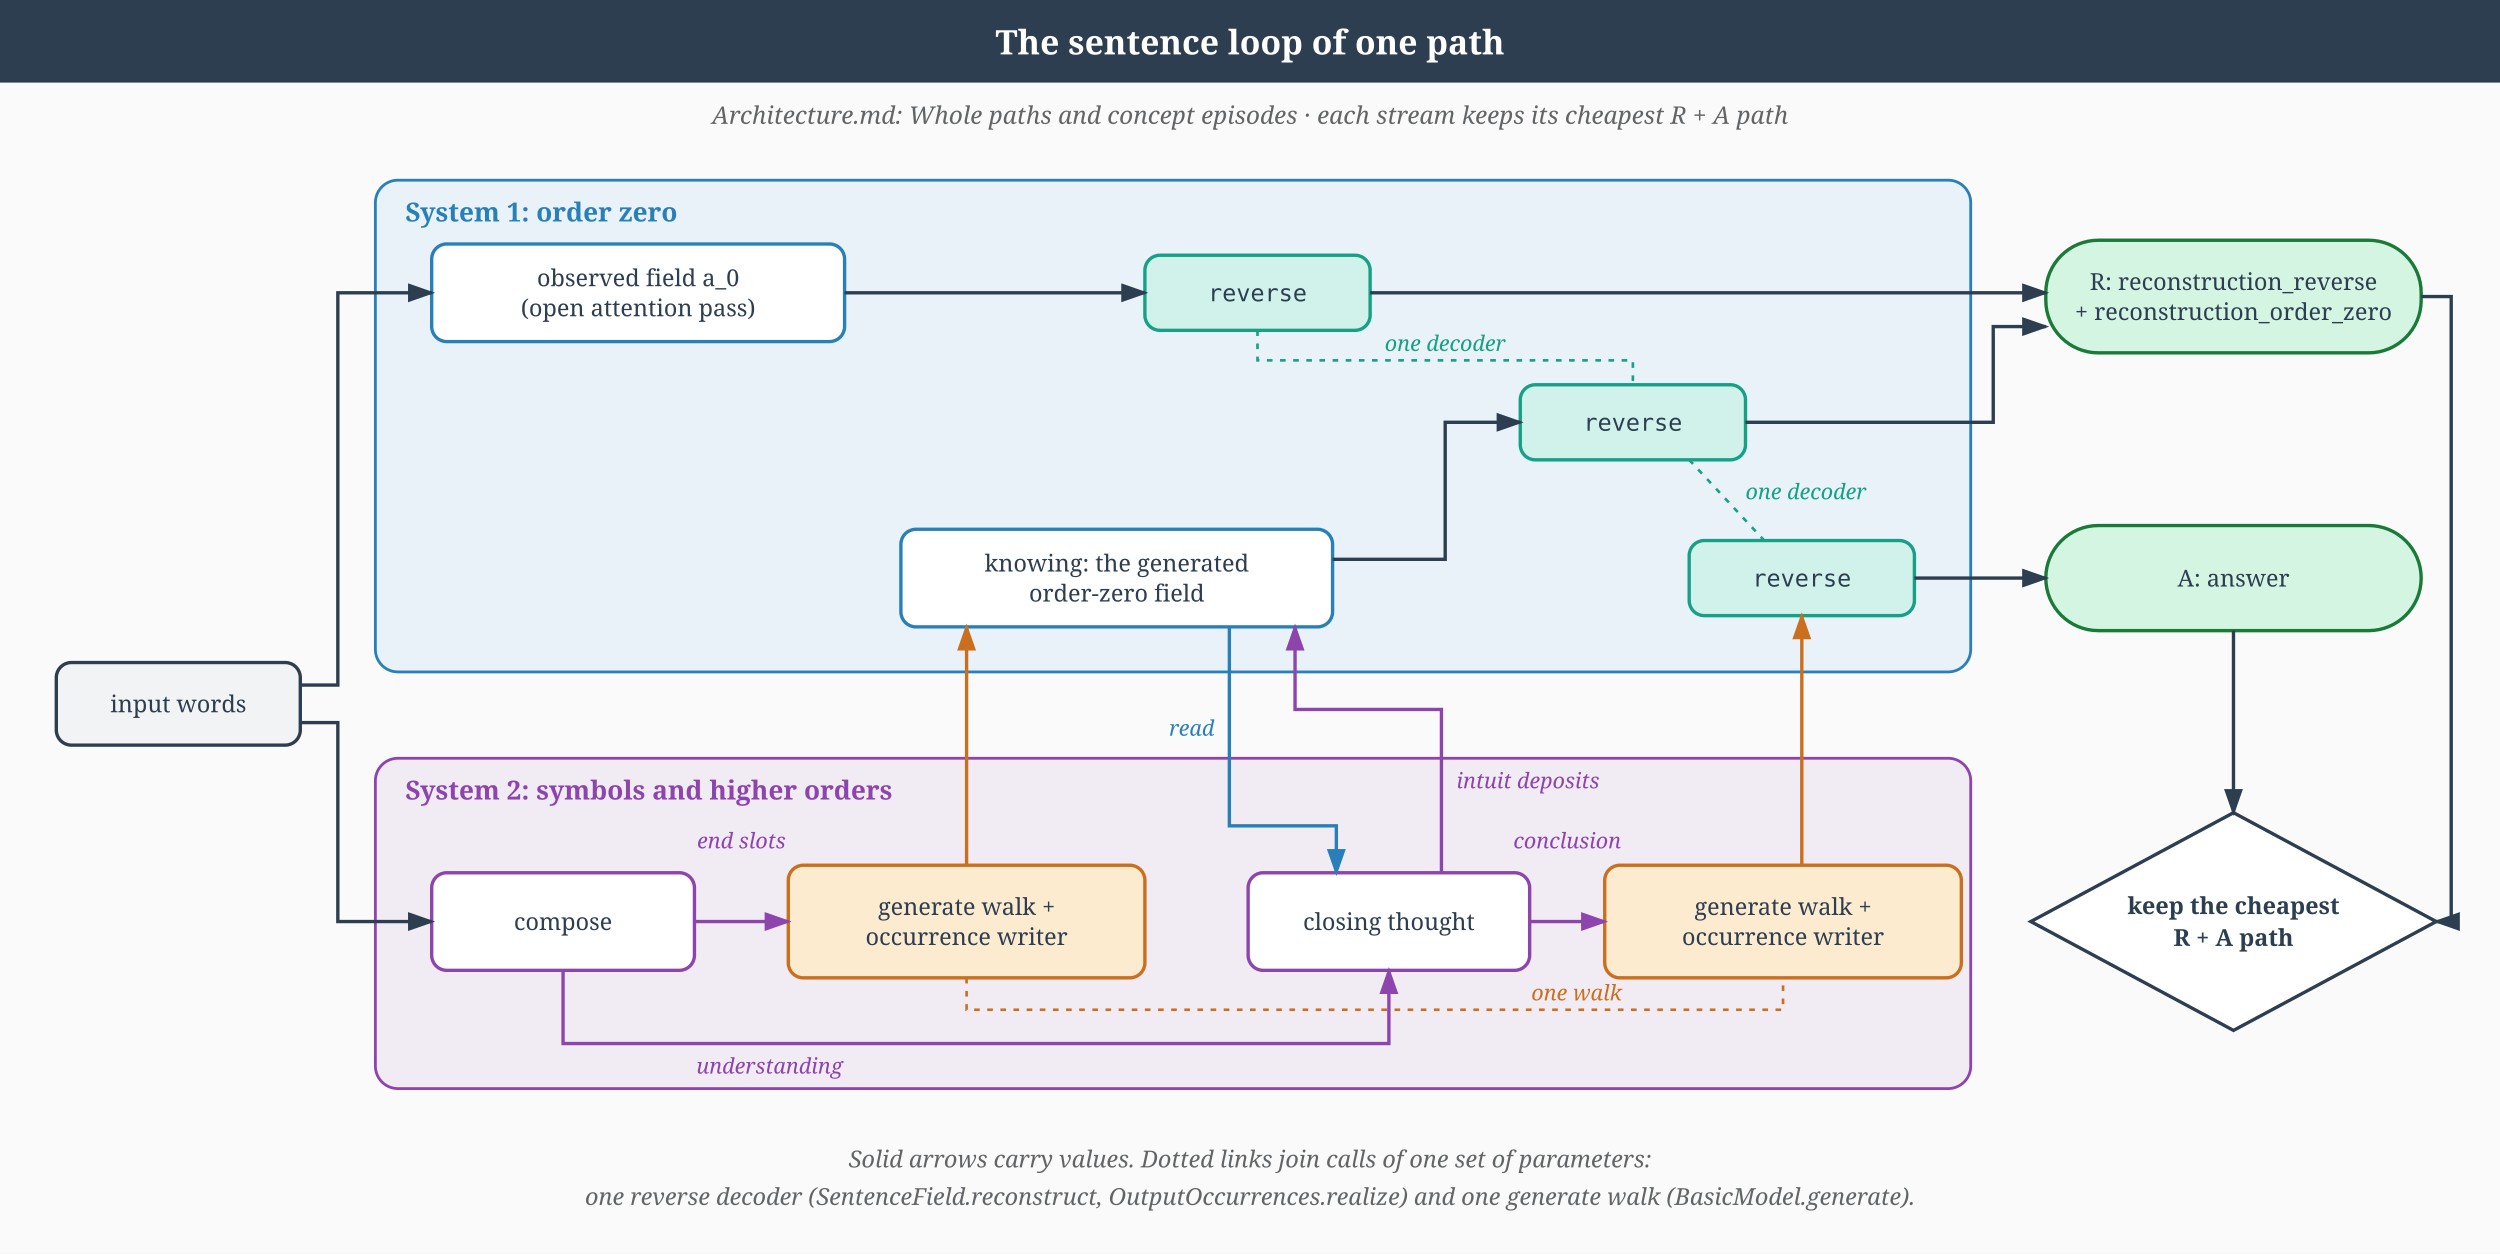
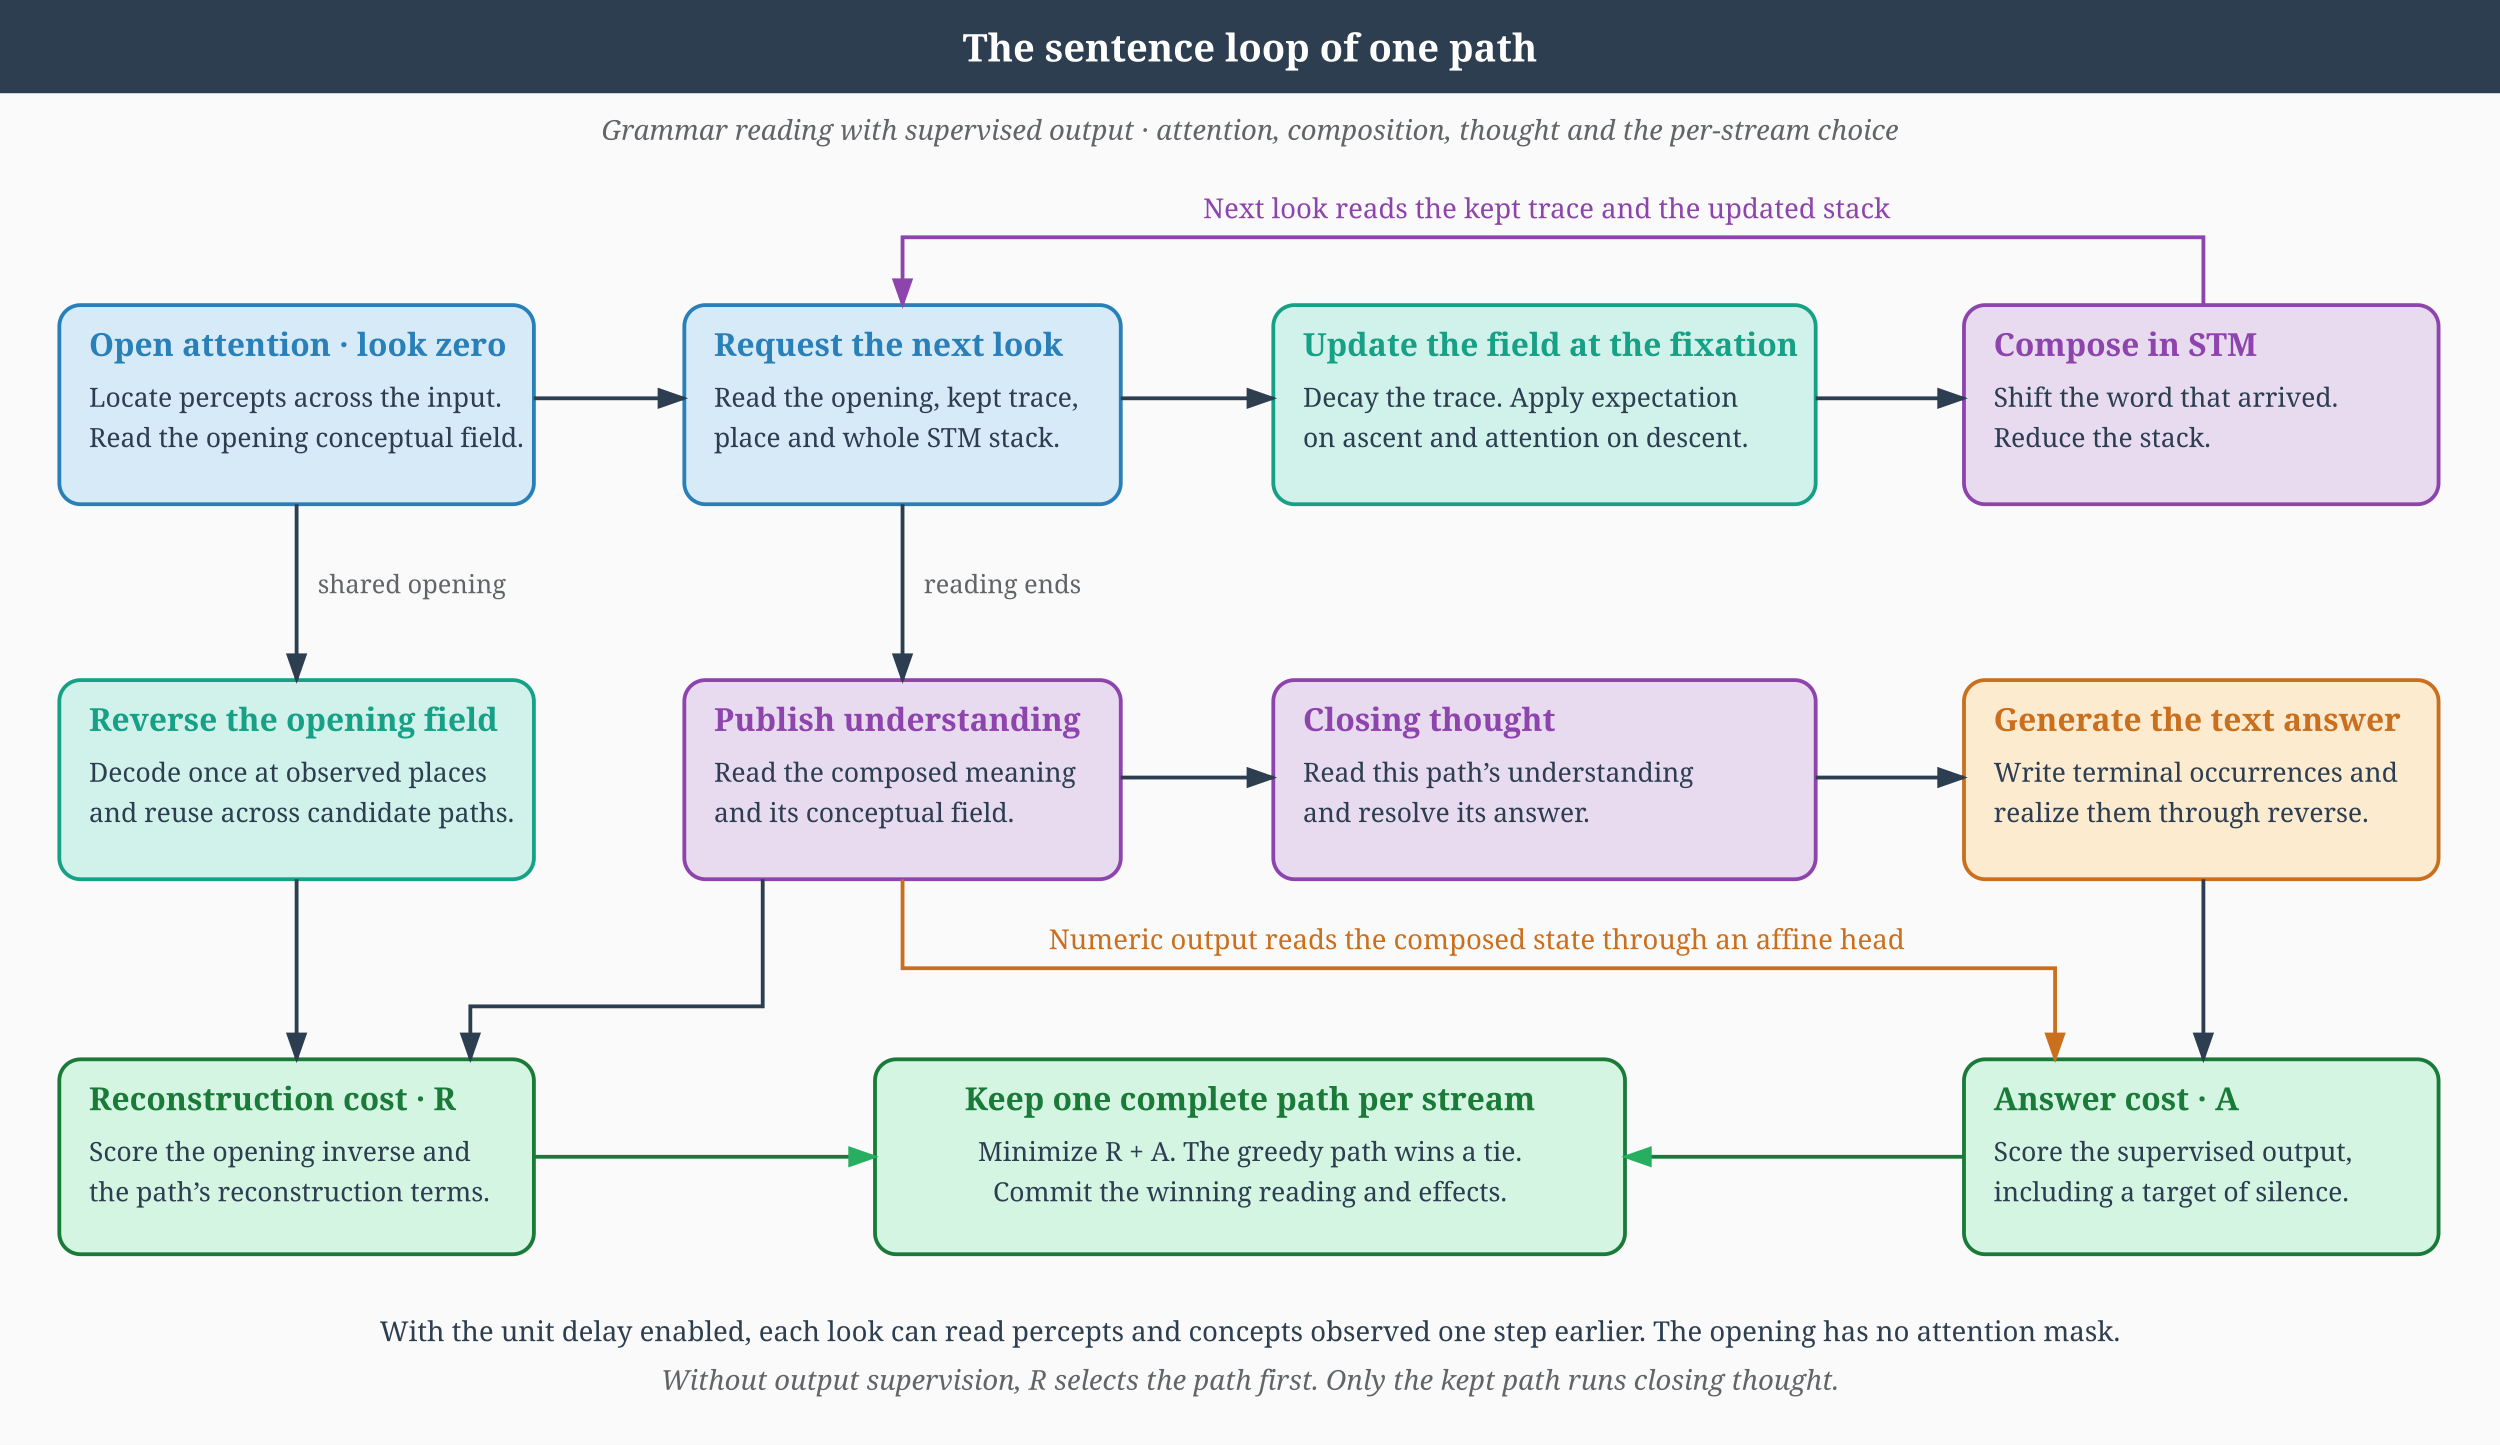
- <svg xmlns="http://www.w3.org/2000/svg" width="1332" height="668" font-family="Georgia, serif">
-   <rect width="1332" height="668" fill="#fafafa" />
+ <svg xmlns="http://www.w3.org/2000/svg" viewBox="0 0 1180 682" width="1180" height="682" font-family="Georgia, serif">
+   <rect width="1180" height="682" fill="#fafafa" />
  <defs>
    <marker id="arrd" markerWidth="8" markerHeight="5.6" refX="7" refY="2.8" orient="auto">
      <polygon points="0 0, 8 2.8, 0 5.6" fill="#2c3e50" />
    </marker>
    <marker id="arrb" markerWidth="8" markerHeight="5.6" refX="7" refY="2.8" orient="auto">
      <polygon points="0 0, 8 2.8, 0 5.6" fill="#2980b9" />
    </marker>
    <marker id="arrg" markerWidth="8" markerHeight="5.6" refX="7" refY="2.8" orient="auto">
      <polygon points="0 0, 8 2.8, 0 5.6" fill="#27ae60" />
    </marker>
    <marker id="arro" markerWidth="8" markerHeight="5.6" refX="7" refY="2.8" orient="auto">
      <polygon points="0 0, 8 2.8, 0 5.6" fill="#ca6f1e" />
    </marker>
    <marker id="arrp" markerWidth="8" markerHeight="5.6" refX="7" refY="2.8" orient="auto">
      <polygon points="0 0, 8 2.8, 0 5.6" fill="#8e44ad" />
    </marker>
    <marker id="arrr" markerWidth="8" markerHeight="5.6" refX="7" refY="2.8" orient="auto">
      <polygon points="0 0, 8 2.8, 0 5.6" fill="#c0392b" />
    </marker>
    <marker id="arrt" markerWidth="8" markerHeight="5.6" refX="7" refY="2.8" orient="auto">
      <polygon points="0 0, 8 2.8, 0 5.6" fill="#16a085" />
    </marker>
  </defs>
-   <rect x="0" y="0" width="1332" height="44" fill="#2c3e50" fill-opacity="1.0" rx="0" />
-   <text x="666" y="29" text-anchor="middle" font-size="18" fill="white" font-weight="bold">The sentence loop of one path</text>
-   <text x="666" y="66" text-anchor="middle" font-size="13" fill="#626567" font-style="italic">Architecture.md: Whole paths and concept episodes · each stream keeps its cheapest R + A path</text>
-   <rect x="200" y="96" width="850" height="262" fill="#d6eaf8" fill-opacity="0.45" rx="12" stroke="#2980b9" stroke-width="1.5" />
-   <text x="216" y="118" text-anchor="start" font-size="14" fill="#2980b9" font-weight="bold">System 1: order zero</text>
-   <rect x="200" y="404" width="850" height="176" fill="#e8daef" fill-opacity="0.45" rx="12" stroke="#8e44ad" stroke-width="1.5" />
-   <text x="216" y="426" text-anchor="start" font-size="14" fill="#8e44ad" font-weight="bold">System 2: symbols and higher orders</text>
-   <rect x="30" y="353" width="130" height="44" fill="#f2f3f4" fill-opacity="1.0" rx="8" stroke="#2c3e50" stroke-width="1.8" />
-   <text x="95.0" y="379.5" text-anchor="middle" font-size="12.5" fill="#2c3e50">input words</text>
-   <rect x="230" y="130" width="220" height="52" fill="#fff" fill-opacity="1.0" rx="8" stroke="#2980b9" stroke-width="1.8" />
-   <text x="340.0" y="152.5" text-anchor="middle" font-size="12.5" fill="#2c3e50">observed field a_0</text>
-   <text x="340.0" y="168.5" text-anchor="middle" font-size="12.5" fill="#2c3e50">(open attention pass)</text>
-   <rect x="610" y="136" width="120" height="40" fill="#d1f2eb" fill-opacity="1.0" rx="8" stroke="#16a085" stroke-width="1.8" />
-   <text x="670.0" y="160.5" text-anchor="middle" font-size="12.5" fill="#2c3e50" font-family="Menlo, monospace">reverse</text>
-   <rect x="810" y="205" width="120" height="40" fill="#d1f2eb" fill-opacity="1.0" rx="8" stroke="#16a085" stroke-width="1.8" />
-   <text x="870.0" y="229.5" text-anchor="middle" font-size="12.5" fill="#2c3e50" font-family="Menlo, monospace">reverse</text>
-   <rect x="480" y="282" width="230" height="52" fill="#fff" fill-opacity="1.0" rx="8" stroke="#2980b9" stroke-width="1.8" />
-   <text x="595.0" y="304.5" text-anchor="middle" font-size="12.5" fill="#2c3e50">knowing: the generated</text>
-   <text x="595.0" y="320.5" text-anchor="middle" font-size="12.5" fill="#2c3e50">order-zero field</text>
-   <rect x="900" y="288" width="120" height="40" fill="#d1f2eb" fill-opacity="1.0" rx="8" stroke="#16a085" stroke-width="1.8" />
-   <text x="960.0" y="312.5" text-anchor="middle" font-size="12.5" fill="#2c3e50" font-family="Menlo, monospace">reverse</text>
-   <rect x="230" y="465" width="140" height="52" fill="#fff" fill-opacity="1.0" rx="8" stroke="#8e44ad" stroke-width="1.8" />
-   <text x="300.0" y="495.5" text-anchor="middle" font-size="12.5" fill="#2c3e50">compose</text>
-   <rect x="420" y="461" width="190" height="60" fill="#fdebd0" fill-opacity="1.0" rx="8" stroke="#ca6f1e" stroke-width="1.8" />
-   <text x="515.0" y="487.5" text-anchor="middle" font-size="12.5" fill="#2c3e50">generate walk +</text>
-   <text x="515.0" y="503.5" text-anchor="middle" font-size="12.5" fill="#2c3e50">occurrence writer</text>
-   <rect x="665" y="465" width="150" height="52" fill="#fff" fill-opacity="1.0" rx="8" stroke="#8e44ad" stroke-width="1.8" />
-   <text x="740.0" y="495.5" text-anchor="middle" font-size="12.5" fill="#2c3e50">closing thought</text>
-   <rect x="855" y="461" width="190" height="60" fill="#fdebd0" fill-opacity="1.0" rx="8" stroke="#ca6f1e" stroke-width="1.8" />
-   <text x="950.0" y="487.5" text-anchor="middle" font-size="12.5" fill="#2c3e50">generate walk +</text>
-   <text x="950.0" y="503.5" text-anchor="middle" font-size="12.5" fill="#2c3e50">occurrence writer</text>
-   <rect x="1090" y="128" width="200" height="60" fill="#d5f5e3" fill-opacity="1.0" rx="28" stroke="#1a7a38" stroke-width="1.8" />
-   <text x="1190.0" y="154.5" text-anchor="middle" font-size="12.5" fill="#2c3e50">R: reconstruction_reverse</text>
-   <text x="1190.0" y="170.5" text-anchor="middle" font-size="12.5" fill="#2c3e50">+ reconstruction_order_zero</text>
-   <rect x="1090" y="280" width="200" height="56" fill="#d5f5e3" fill-opacity="1.0" rx="28" stroke="#1a7a38" stroke-width="1.8" />
-   <text x="1190.0" y="312.5" text-anchor="middle" font-size="12.5" fill="#2c3e50">A: answer</text>
-   <polygon points="1190,433.0 1298.0,491 1190,549.0 1082.0,491" fill="#fff" stroke="#2c3e50" stroke-width="1.8" />
-   <text x="1190" y="496" text-anchor="middle" font-size="13" fill="#2c3e50" font-weight="bold" />
-   <text x="1190" y="487" text-anchor="middle" font-size="12.5" fill="#2c3e50" font-weight="bold">keep the cheapest</text>
-   <text x="1190" y="504" text-anchor="middle" font-size="12.5" fill="#2c3e50" font-weight="bold">R + A path</text>
-   <path d="M 160 365 L 180 365 L 180 156 L 230 156" fill="none" stroke="#2c3e50" stroke-width="1.8" marker-end="url(#arrd)" />
-   <path d="M 160 385 L 180 385 L 180 491 L 230 491" fill="none" stroke="#2c3e50" stroke-width="1.8" marker-end="url(#arrd)" />
-   <path d="M 450 156 L 610 156" fill="none" stroke="#2c3e50" stroke-width="1.8" marker-end="url(#arrd)" />
-   <path d="M 730 156 L 1090 156" fill="none" stroke="#2c3e50" stroke-width="1.8" marker-end="url(#arrd)" />
-   <path d="M 370 491 L 420 491" fill="none" stroke="#8e44ad" stroke-width="1.8" marker-end="url(#arrp)" />
-   <text x="395" y="452" text-anchor="middle" font-size="11.5" fill="#8e44ad" font-style="italic">end slots</text>
-   <path d="M 515 461 L 515 334" fill="none" stroke="#ca6f1e" stroke-width="1.8" marker-end="url(#arro)" />
-   <path d="M 710 298 L 770 298 L 770 225 L 810 225" fill="none" stroke="#2c3e50" stroke-width="1.8" marker-end="url(#arrd)" />
-   <path d="M 930 225 L 1062 225 L 1062 174 L 1090 174" fill="none" stroke="#2c3e50" stroke-width="1.8" marker-end="url(#arrd)" />
-   <path d="M 300 517 L 300 556 L 740 556 L 740 517" fill="none" stroke="#8e44ad" stroke-width="1.8" marker-end="url(#arrp)" />
-   <text x="410" y="572" text-anchor="middle" font-size="11.5" fill="#8e44ad" font-style="italic">understanding</text>
-   <path d="M 655 334 L 655 440 L 712 440 L 712 465" fill="none" stroke="#2980b9" stroke-width="1.8" marker-end="url(#arrb)" />
-   <text x="647" y="392" text-anchor="end" font-size="11.5" fill="#2980b9" font-style="italic">read</text>
-   <path d="M 768 465 L 768 378 L 690 378 L 690 334" fill="none" stroke="#8e44ad" stroke-width="1.8" marker-end="url(#arrp)" />
-   <text x="776" y="420" text-anchor="start" font-size="11.5" fill="#8e44ad" font-style="italic">intuit deposits</text>
-   <path d="M 815 491 L 855 491" fill="none" stroke="#8e44ad" stroke-width="1.8" marker-end="url(#arrp)" />
-   <text x="835" y="452" text-anchor="middle" font-size="11.5" fill="#8e44ad" font-style="italic">conclusion</text>
-   <path d="M 960 461 L 960 328" fill="none" stroke="#ca6f1e" stroke-width="1.8" marker-end="url(#arro)" />
-   <path d="M 1020 308 L 1090 308" fill="none" stroke="#2c3e50" stroke-width="1.8" marker-end="url(#arrd)" />
-   <path d="M 1290 158 L 1306 158 L 1306 491 L 1298 491" fill="none" stroke="#2c3e50" stroke-width="1.8" marker-end="url(#arrd)" />
-   <path d="M 1190 336 L 1190 433" fill="none" stroke="#2c3e50" stroke-width="1.8" marker-end="url(#arrd)" />
-   <path d="M 670 176 L 670 192 L 870 192 L 870 205" fill="none" stroke="#16a085" stroke-width="1.4" stroke-dasharray="3,4" />
-   <text x="770" y="187" text-anchor="middle" font-size="11.5" fill="#16a085" font-style="italic">one decoder</text>
-   <path d="M 900 245 L 940 288" fill="none" stroke="#16a085" stroke-width="1.4" stroke-dasharray="3,4" />
-   <text x="930" y="266" text-anchor="start" font-size="11.5" fill="#16a085" font-style="italic">one decoder</text>
-   <path d="M 515 521 L 515 538 L 950 538 L 950 521" fill="none" stroke="#ca6f1e" stroke-width="1.4" stroke-dasharray="3,4" />
-   <text x="840" y="533" text-anchor="middle" font-size="11.5" fill="#ca6f1e" font-style="italic">one walk</text>
-   <text x="666" y="622" text-anchor="middle" font-size="12.5" fill="#626567" font-style="italic">Solid arrows carry values. Dotted links join calls of one set of parameters:</text>
-   <text x="666" y="642" text-anchor="middle" font-size="12.5" fill="#626567" font-style="italic">one reverse decoder (SentenceField.reconstruct, OutputOccurrences.realize) and one generate walk (BasicModel.generate).</text>
+   <rect x="0" y="0" width="1180" height="44" fill="#2c3e50" fill-opacity="1.0" rx="0" />
+   <text x="590" y="29" text-anchor="middle" font-size="18" fill="white" font-weight="bold">The sentence loop of one path</text>
+   <text x="590" y="66" text-anchor="middle" font-size="13" fill="#626567" font-style="italic">Grammar reading with supervised output · attention, composition, thought and the per-stream choice</text>
+   <rect x="28" y="144" width="224" height="94" fill="#d6eaf8" fill-opacity="1.0" rx="10" stroke="#2980b9" stroke-width="1.8" />
+   <text x="42" y="168" text-anchor="start" font-size="15" fill="#2980b9" font-weight="bold">Open attention · look zero</text>
+   <text x="42" y="192" text-anchor="start" font-size="12.5" fill="#2c3e50">Locate percepts across the input.</text>
+   <text x="42" y="211" text-anchor="start" font-size="12.5" fill="#2c3e50">Read the opening conceptual field.</text>
+   <rect x="323" y="144" width="206" height="94" fill="#d6eaf8" fill-opacity="1.0" rx="10" stroke="#2980b9" stroke-width="1.8" />
+   <text x="337" y="168" text-anchor="start" font-size="15" fill="#2980b9" font-weight="bold">Request the next look</text>
+   <text x="337" y="192" text-anchor="start" font-size="12.5" fill="#2c3e50">Read the opening, kept trace,</text>
+   <text x="337" y="211" text-anchor="start" font-size="12.5" fill="#2c3e50">place and whole STM stack.</text>
+   <rect x="601" y="144" width="256" height="94" fill="#d1f2eb" fill-opacity="1.0" rx="10" stroke="#16a085" stroke-width="1.8" />
+   <text x="615" y="168" text-anchor="start" font-size="15" fill="#16a085" font-weight="bold">Update the field at the fixation</text>
+   <text x="615" y="192" text-anchor="start" font-size="12.5" fill="#2c3e50">Decay the trace. Apply expectation</text>
+   <text x="615" y="211" text-anchor="start" font-size="12.5" fill="#2c3e50">on ascent and attention on descent.</text>
+   <rect x="927" y="144" width="224" height="94" fill="#e8daef" fill-opacity="1.0" rx="10" stroke="#8e44ad" stroke-width="1.8" />
+   <text x="941" y="168" text-anchor="start" font-size="15" fill="#8e44ad" font-weight="bold">Compose in STM</text>
+   <text x="941" y="192" text-anchor="start" font-size="12.5" fill="#2c3e50">Shift the word that arrived.</text>
+   <text x="941" y="211" text-anchor="start" font-size="12.5" fill="#2c3e50">Reduce the stack.</text>
+   <path d="M 252 188 L 323 188" fill="none" stroke="#2c3e50" stroke-width="1.8" marker-end="url(#arrd)" />
+   <path d="M 529 188 L 601 188" fill="none" stroke="#2c3e50" stroke-width="1.8" marker-end="url(#arrd)" />
+   <path d="M 857 188 L 927 188" fill="none" stroke="#2c3e50" stroke-width="1.8" marker-end="url(#arrd)" />
+   <path d="M 1040 144 L 1040 112 L 426 112 L 426 144" fill="none" stroke="#8e44ad" stroke-width="1.8" marker-end="url(#arrp)" />
+   <text x="730" y="103" text-anchor="middle" font-size="13" fill="#8e44ad">Next look reads the kept trace and the updated stack</text>
+   <rect x="28" y="321" width="224" height="94" fill="#d1f2eb" fill-opacity="1.0" rx="10" stroke="#16a085" stroke-width="1.8" />
+   <text x="42" y="345" text-anchor="start" font-size="15" fill="#16a085" font-weight="bold">Reverse the opening field</text>
+   <text x="42" y="369" text-anchor="start" font-size="12.5" fill="#2c3e50">Decode once at observed places</text>
+   <text x="42" y="388" text-anchor="start" font-size="12.5" fill="#2c3e50">and reuse across candidate paths.</text>
+   <path d="M 140 238 L 140 321" fill="none" stroke="#2c3e50" stroke-width="1.8" marker-end="url(#arrd)" />
+   <text x="150" y="280" text-anchor="start" font-size="12" fill="#626567">shared opening</text>
+   <rect x="323" y="321" width="206" height="94" fill="#e8daef" fill-opacity="1.0" rx="10" stroke="#8e44ad" stroke-width="1.8" />
+   <text x="337" y="345" text-anchor="start" font-size="15" fill="#8e44ad" font-weight="bold">Publish understanding</text>
+   <text x="337" y="369" text-anchor="start" font-size="12.5" fill="#2c3e50">Read the composed meaning</text>
+   <text x="337" y="388" text-anchor="start" font-size="12.5" fill="#2c3e50">and its conceptual field.</text>
+   <path d="M 426 238 L 426 321" fill="none" stroke="#2c3e50" stroke-width="1.8" marker-end="url(#arrd)" />
+   <text x="436" y="280" text-anchor="start" font-size="12" fill="#626567">reading ends</text>
+   <rect x="601" y="321" width="256" height="94" fill="#e8daef" fill-opacity="1.0" rx="10" stroke="#8e44ad" stroke-width="1.8" />
+   <text x="615" y="345" text-anchor="start" font-size="15" fill="#8e44ad" font-weight="bold">Closing thought</text>
+   <text x="615" y="369" text-anchor="start" font-size="12.5" fill="#2c3e50">Read this path’s understanding</text>
+   <text x="615" y="388" text-anchor="start" font-size="12.5" fill="#2c3e50">and resolve its answer.</text>
+   <path d="M 529 367 L 601 367" fill="none" stroke="#2c3e50" stroke-width="1.8" marker-end="url(#arrd)" />
+   <rect x="927" y="321" width="224" height="94" fill="#fdebd0" fill-opacity="1.0" rx="10" stroke="#ca6f1e" stroke-width="1.8" />
+   <text x="941" y="345" text-anchor="start" font-size="15" fill="#ca6f1e" font-weight="bold">Generate the text answer</text>
+   <text x="941" y="369" text-anchor="start" font-size="12.5" fill="#2c3e50">Write terminal occurrences and</text>
+   <text x="941" y="388" text-anchor="start" font-size="12.5" fill="#2c3e50">realize them through reverse.</text>
+   <path d="M 857 367 L 927 367" fill="none" stroke="#2c3e50" stroke-width="1.8" marker-end="url(#arrd)" />
+   <rect x="28" y="500" width="224" height="92" fill="#d5f5e3" fill-opacity="1.0" rx="10" stroke="#1a7a38" stroke-width="1.8" />
+   <text x="42" y="524" text-anchor="start" font-size="15" fill="#1a7a38" font-weight="bold">Reconstruction cost · R</text>
+   <text x="42" y="548" text-anchor="start" font-size="12.5" fill="#2c3e50">Score the opening inverse and</text>
+   <text x="42" y="567" text-anchor="start" font-size="12.5" fill="#2c3e50">the path’s reconstruction terms.</text>
+   <path d="M 140 415 L 140 500" fill="none" stroke="#2c3e50" stroke-width="1.8" marker-end="url(#arrd)" />
+   <path d="M 360 415 L 360 475 L 222 475 L 222 500" fill="none" stroke="#2c3e50" stroke-width="1.8" marker-end="url(#arrd)" />
+   <rect x="927" y="500" width="224" height="92" fill="#d5f5e3" fill-opacity="1.0" rx="10" stroke="#1a7a38" stroke-width="1.8" />
+   <text x="941" y="524" text-anchor="start" font-size="15" fill="#1a7a38" font-weight="bold">Answer cost · A</text>
+   <text x="941" y="548" text-anchor="start" font-size="12.5" fill="#2c3e50">Score the supervised output,</text>
+   <text x="941" y="567" text-anchor="start" font-size="12.5" fill="#2c3e50">including a target of silence.</text>
+   <path d="M 1040 415 L 1040 500" fill="none" stroke="#2c3e50" stroke-width="1.8" marker-end="url(#arrd)" />
+   <path d="M 426 415 L 426 457 L 970 457 L 970 500" fill="none" stroke="#ca6f1e" stroke-width="1.8" marker-end="url(#arro)" />
+   <text x="697" y="448" text-anchor="middle" font-size="13" fill="#ca6f1e">Numeric output reads the composed state through an affine head</text>
+   <rect x="413" y="500" width="354" height="92" fill="#d5f5e3" fill-opacity="1.0" rx="10" stroke="#1a7a38" stroke-width="1.8" />
+   <text x="590.0" y="524" text-anchor="middle" font-size="15" fill="#1a7a38" font-weight="bold">Keep one complete path per stream</text>
+   <text x="590.0" y="548" text-anchor="middle" font-size="12.5" fill="#2c3e50">Minimize R + A. The greedy path wins a tie.</text>
+   <text x="590.0" y="567" text-anchor="middle" font-size="12.5" fill="#2c3e50">Commit the winning reading and effects.</text>
+   <path d="M 252 546 L 413 546" fill="none" stroke="#1a7a38" stroke-width="1.8" marker-end="url(#arrg)" />
+   <path d="M 927 546 L 767 546" fill="none" stroke="#1a7a38" stroke-width="1.8" marker-end="url(#arrg)" />
+   <text x="590.0" y="633" text-anchor="middle" font-size="13" fill="#2c3e50">With the unit delay enabled, each look can read percepts and concepts observed one step earlier. The opening has no attention mask.</text>
+   <text x="590.0" y="656" text-anchor="middle" font-size="13" fill="#626567" font-style="italic">Without output supervision, R selects the path first. Only the kept path runs closing thought.</text>
</svg>
